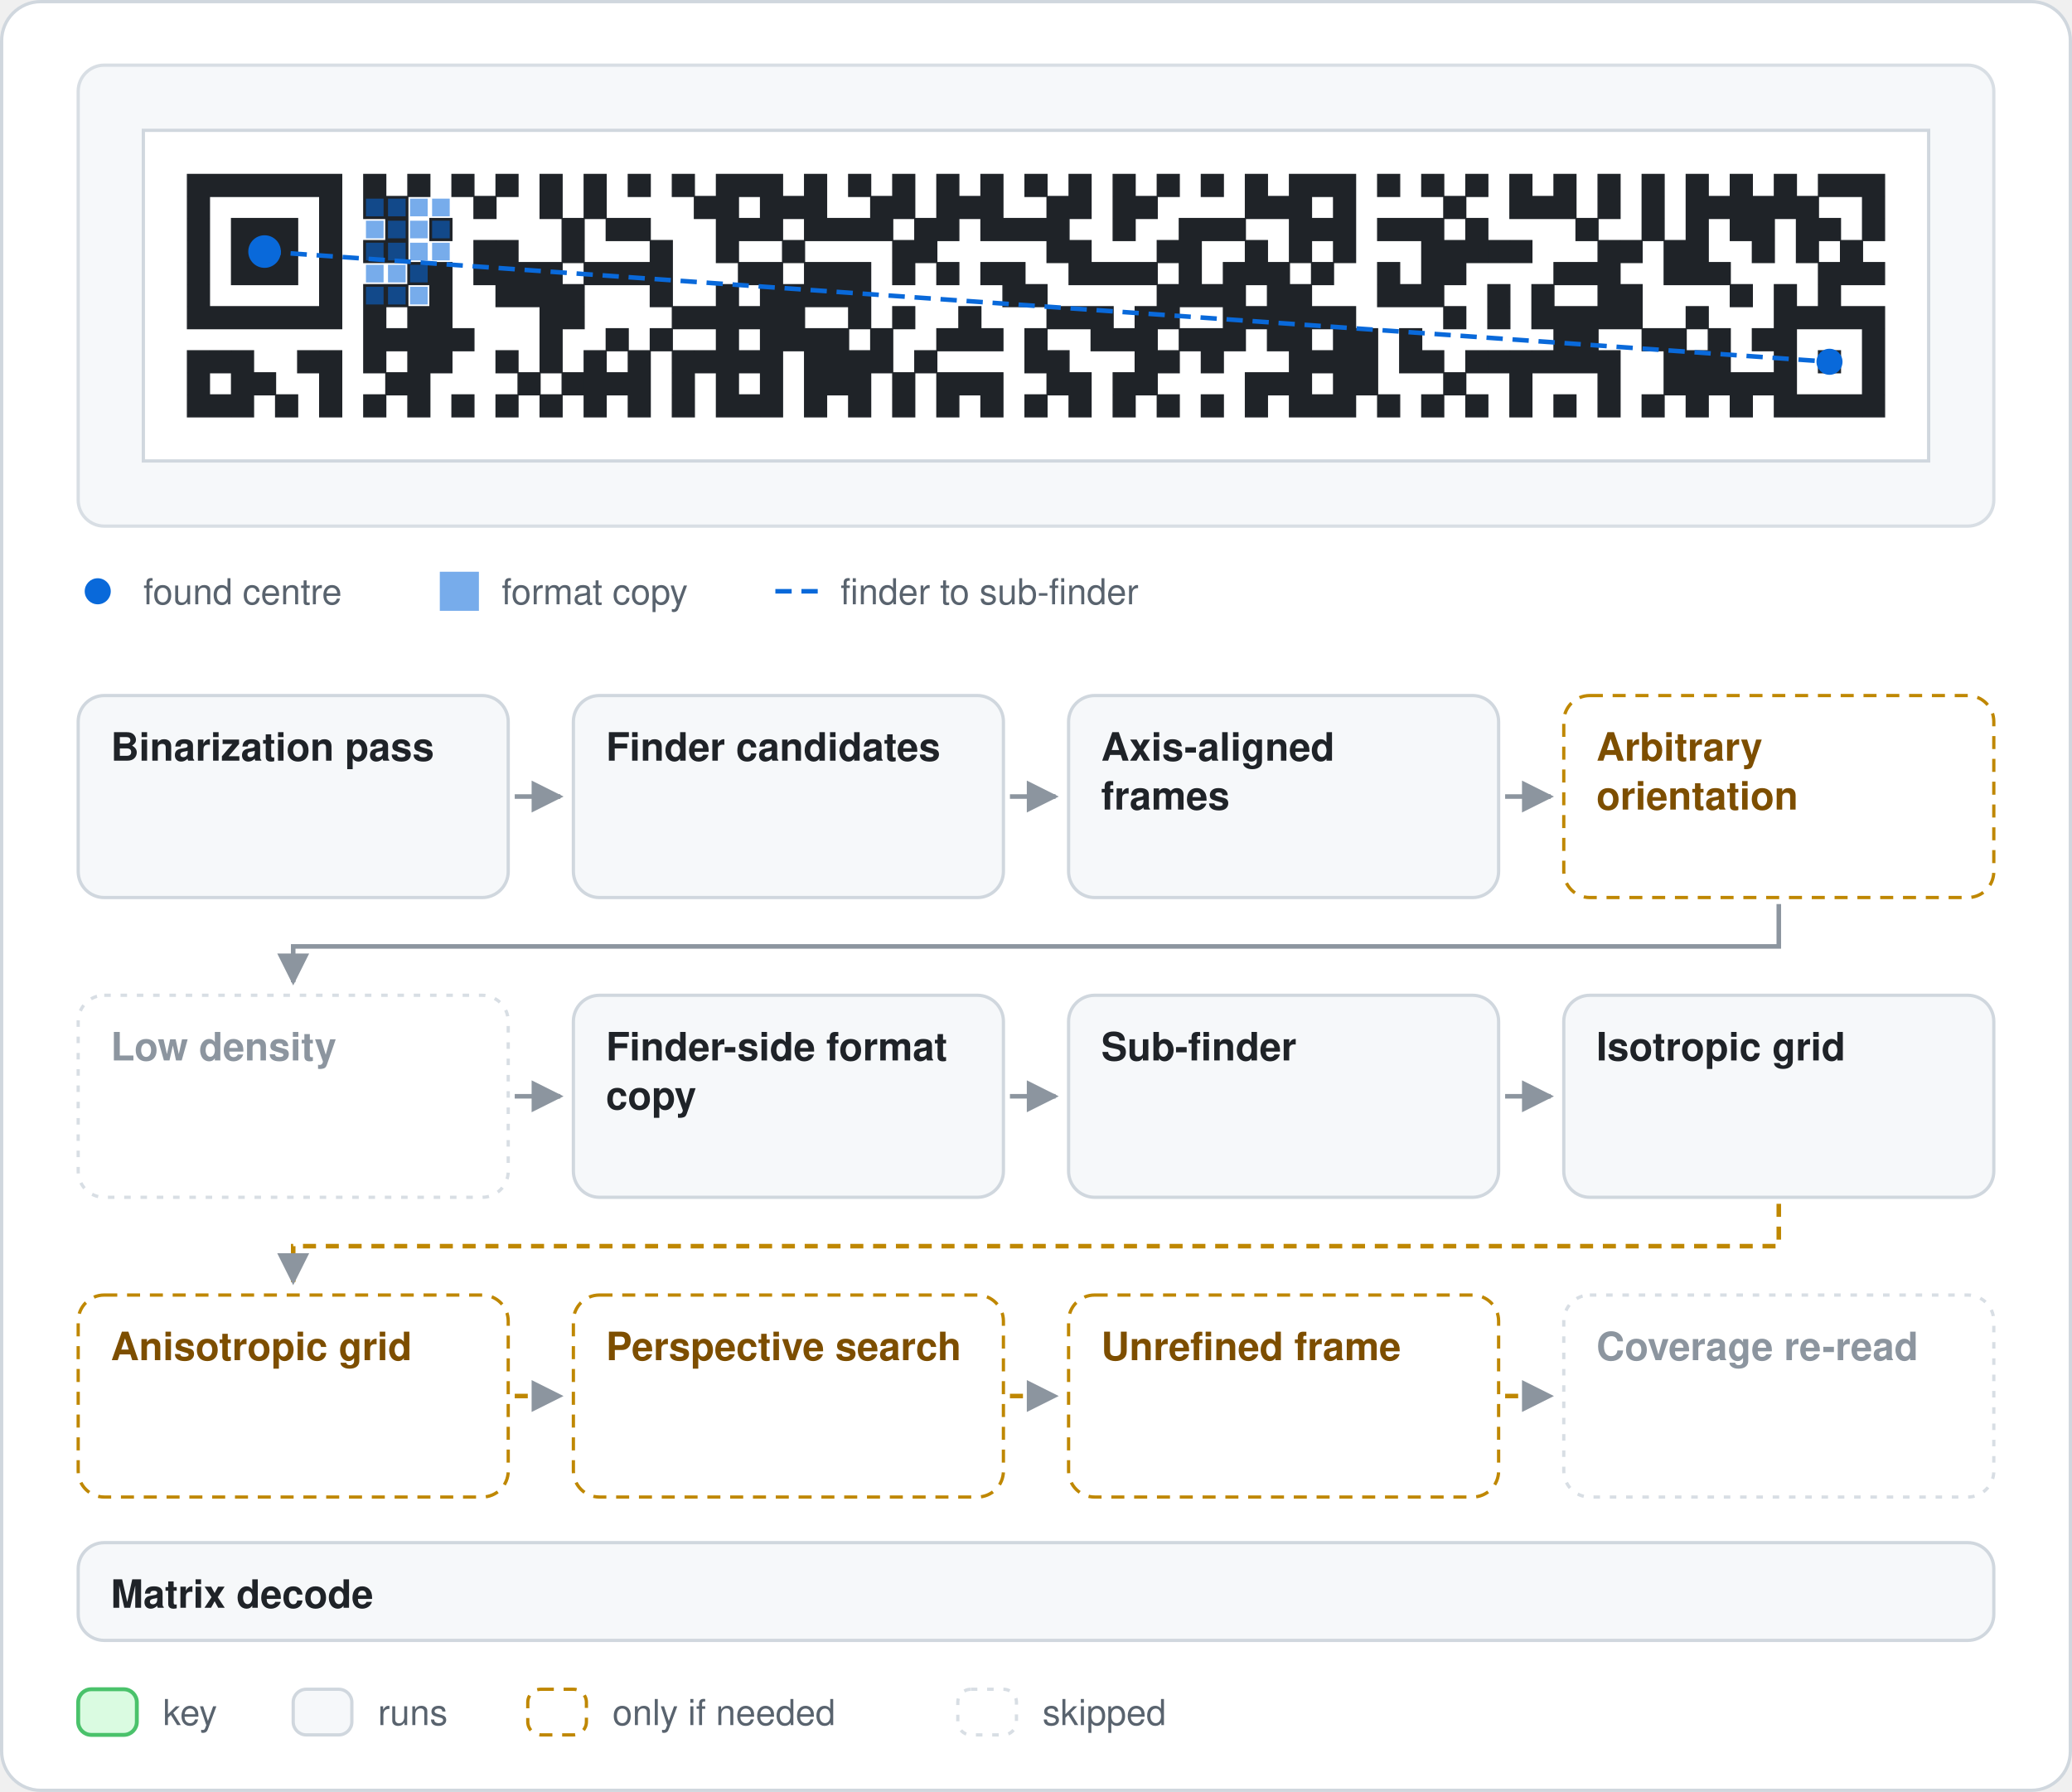
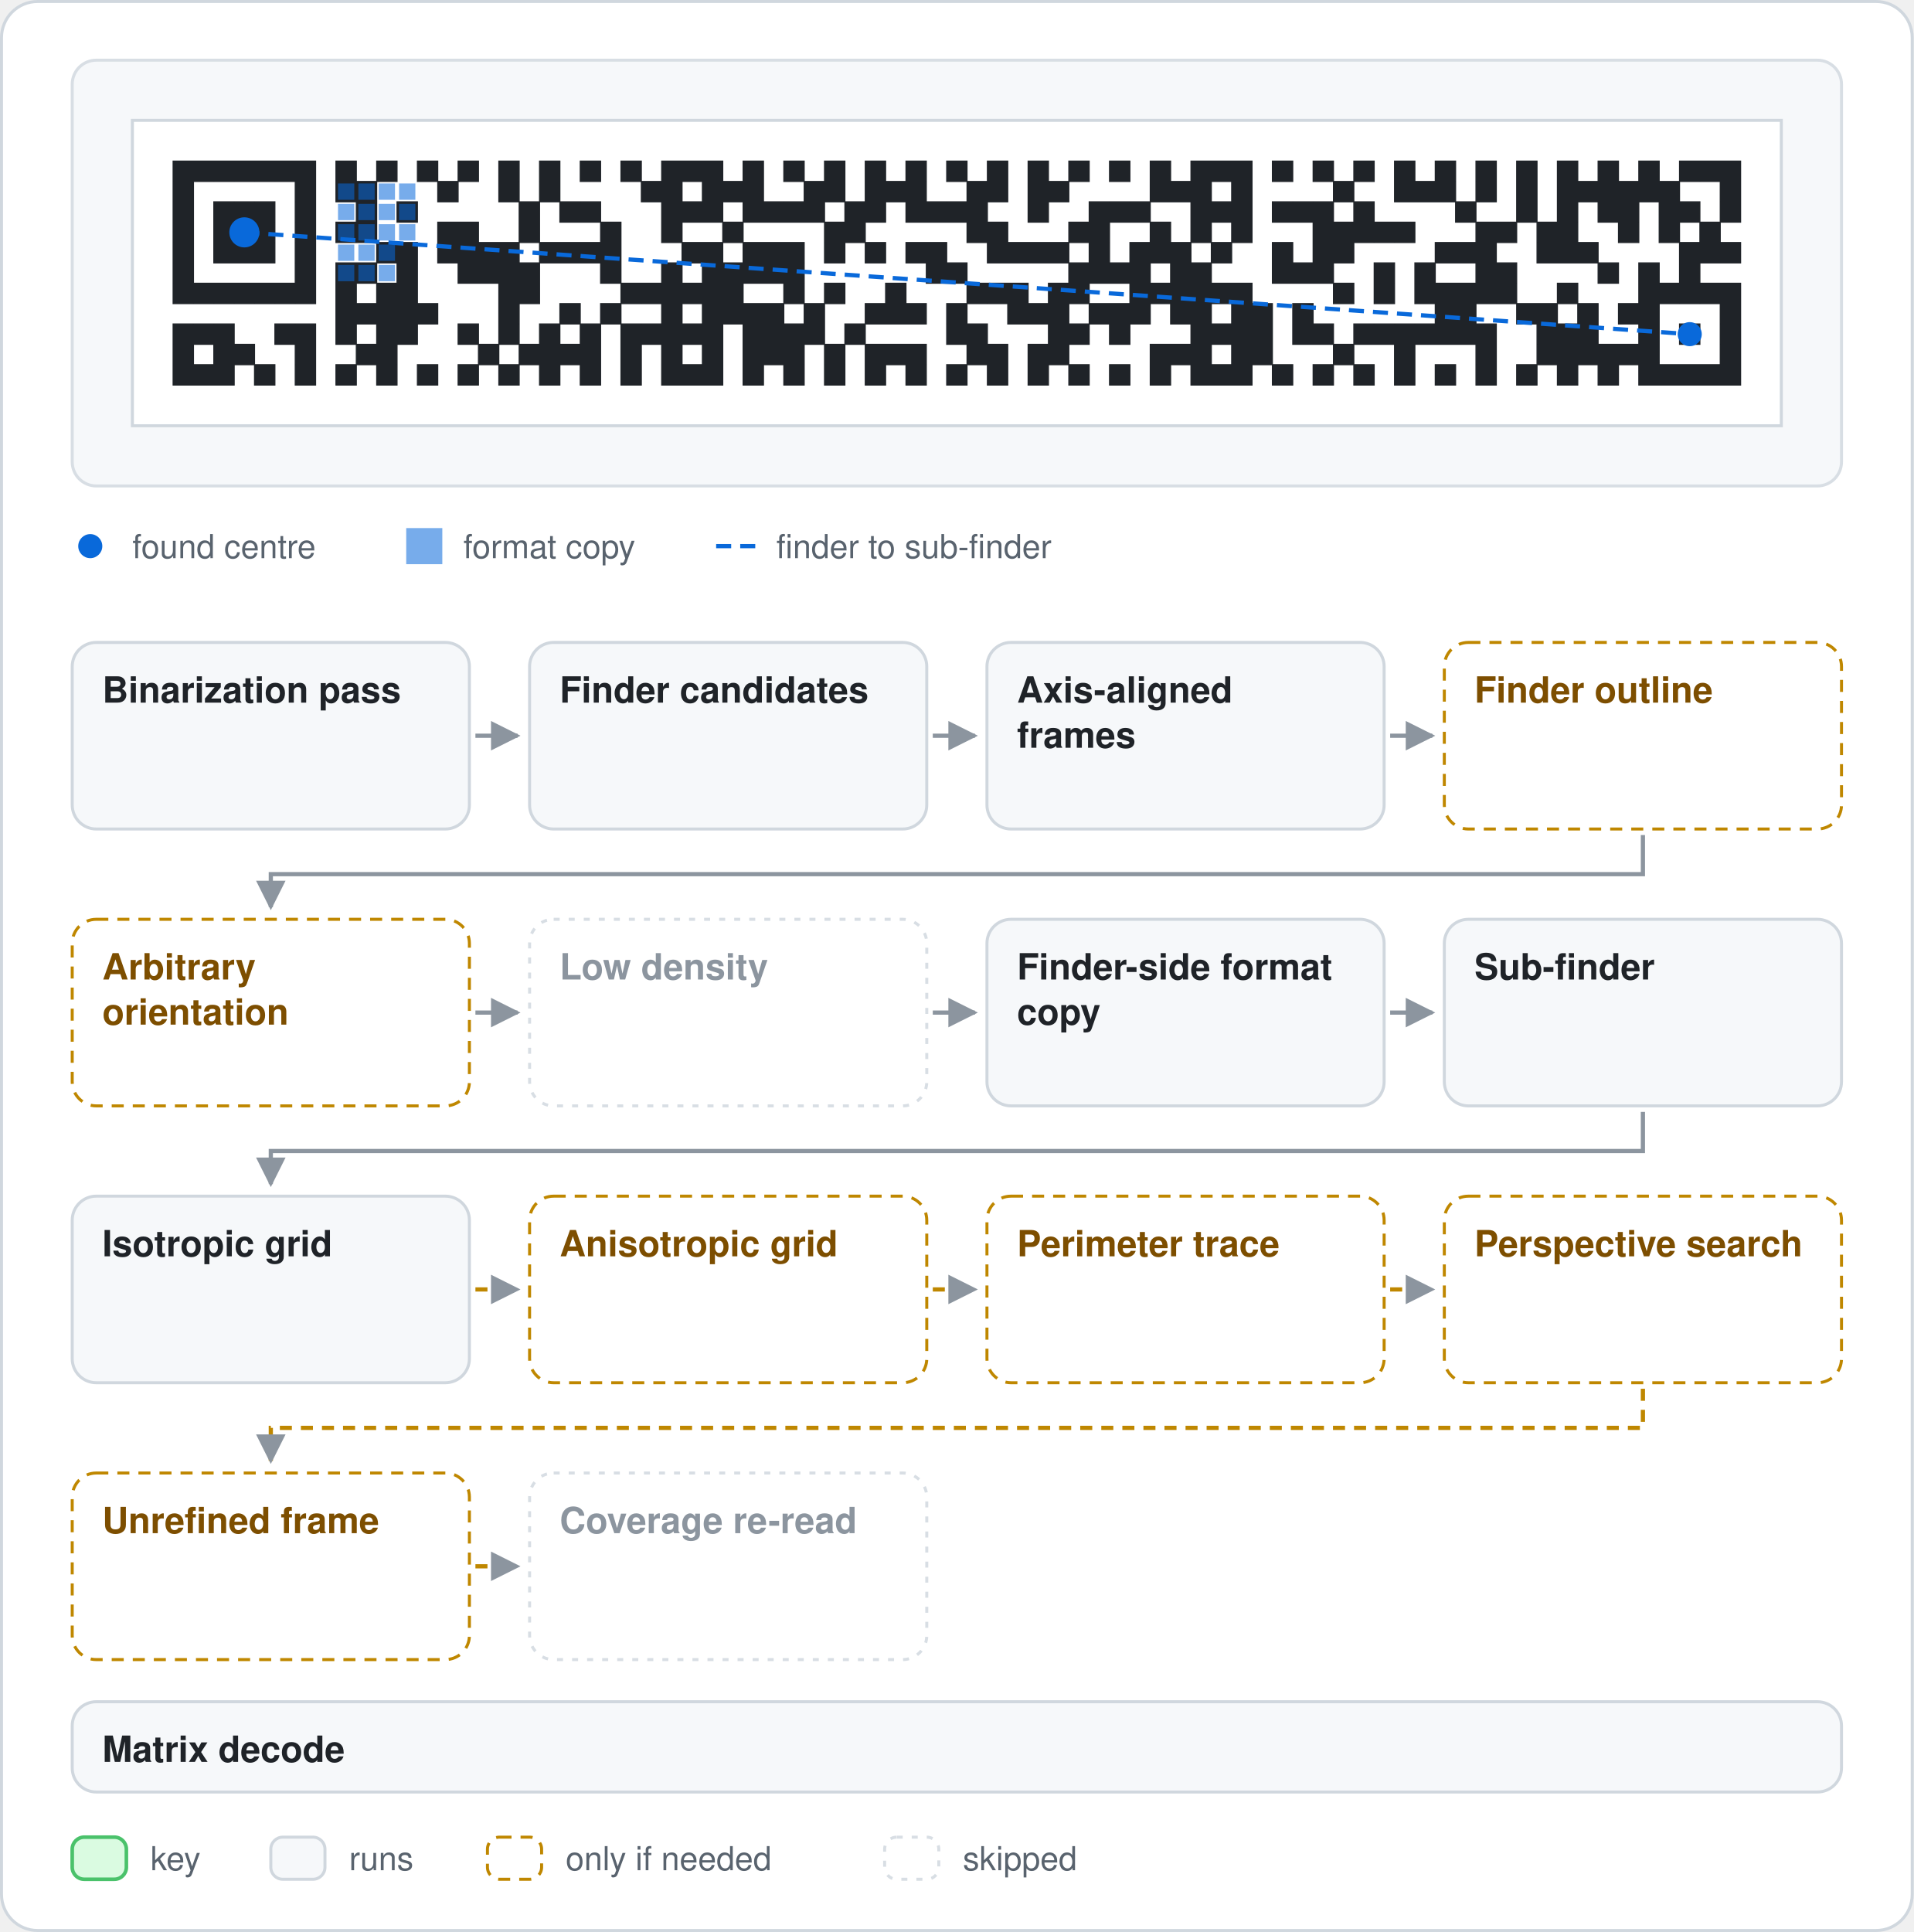
- <svg xmlns="http://www.w3.org/2000/svg" width="636" height="550" viewBox="0 0 636 550">
+ <svg xmlns="http://www.w3.org/2000/svg" width="636" height="642" viewBox="0 0 636 642">
  <style>
.card{fill:#ffffff;stroke:#d0d7de}
.box{fill:#f6f8fa;stroke:#d8dee4}
.h{font:600 12px -apple-system,'Segoe UI',Helvetica,Arial,sans-serif;fill:#1f2328}
.xs{font:11px -apple-system,'Segoe UI',Helvetica,Arial,sans-serif;fill:#59636e}
.lab{font:600 11px -apple-system,'Segoe UI',Helvetica,Arial,sans-serif;fill:#0969da;paint-order:stroke;stroke:#ffffff;stroke-width:3px;stroke-linejoin:round}
.estt{font:600 11px -apple-system,'Segoe UI',Helvetica,Arial,sans-serif;fill:#57606a;paint-order:stroke;stroke:#ffffff;stroke-width:3px;stroke-linejoin:round}
.rowt{font:600 11px -apple-system,'Segoe UI',Helvetica,Arial,sans-serif;fill:#8250df;paint-order:stroke;stroke:#ffffff;stroke-width:3px;stroke-linejoin:round}
.ink{fill:#1f2328}
.paper{fill:#ffffff}
.det{fill:#0969da}
.detl{stroke:#0969da;fill:none;stroke-width:1.6}
.detd{stroke:#0969da;fill:none;stroke-width:1.4;stroke-dasharray:5 3}
.pred{stroke:#bf8700;fill:none;stroke-width:1.6;stroke-dasharray:4 3}
.twopx{fill:#bf8700;fill-opacity:.35}
.predr{stroke:#bf8700;fill:#ffffff;stroke-width:1.6}
.est{stroke:#6e7781;fill:none;stroke-width:1.4;stroke-dasharray:3 3}
.estx{stroke:#57606a;fill:none;stroke-width:2.4}
.row{stroke:#8250df;fill:none;stroke-width:2.2;stroke-dasharray:5 3}
.tick{stroke:#0969da;fill:none;stroke-width:3;stroke-linecap:round}
.err{stroke:#cf222e;fill:none;stroke-width:1.8}
.pt{fill:#0969da;fill-opacity:.7}
.hist{fill:#d0d7de;stroke:#8c959f;stroke-width:1}
.thr{stroke:#bf8700;stroke-width:1.6;stroke-dasharray:3 2}
.sep{stroke:#d8dee4;stroke-width:1}
.fmt{fill:#0969da;fill-opacity:.55}
.lat{stroke:#0969da;stroke-opacity:.85;stroke-width:1.4;fill:none}
.blk{stroke:#8250df;stroke-opacity:.35;stroke-width:.8;fill:none}
.arrow{stroke:#8c959f;stroke-width:1.6;fill:none}
.num{font:600 10px -apple-system,'Segoe UI',Helvetica,Arial,sans-serif;fill:#ffffff}
.bk{fill:#dafbe1;stroke:#4ac26b;stroke-width:1.2}.bkt{font:600 12px -apple-system,'Segoe UI',Helvetica,Arial,sans-serif;fill:#1f2328}
.bu{fill:#f6f8fa;stroke:#d0d7de}.but{font:600 12px -apple-system,'Segoe UI',Helvetica,Arial,sans-serif;fill:#1f2328}
.bc{fill:#ffffff;stroke:#bf8700;stroke-dasharray:4 3}.bct{font:600 12px -apple-system,'Segoe UI',Helvetica,Arial,sans-serif;fill:#7d4e00}
.bs{fill:#ffffff;stroke:#d8dee4;stroke-dasharray:2 3}.bst{font:600 12px -apple-system,'Segoe UI',Helvetica,Arial,sans-serif;fill:#8c959f}
.flow{stroke:#8c959f;stroke-width:1.4;fill:none}
.flowd{stroke:#bf8700;stroke-width:1.4;fill:none;stroke-dasharray:4 3}
</style>
  <defs>
    <marker id="ah" viewBox="0 0 10 10" refX="9" refY="5" markerWidth="7" markerHeight="7" orient="auto-start-reverse">
      <path d="M0 0L10 5L0 10z" fill="#8c959f" />
    </marker>
  </defs>
-   <rect class="card" x="0.5" y="0.5" width="635" height="549" rx="12" />
+   <rect class="card" x="0.5" y="0.5" width="635" height="641" rx="12" />
  <rect class="box" x="24" y="20" width="588" height="141.48" rx="8" />
  <path fill="#ffffff" stroke="#d0d7de" d="M44 40L592 40L592 141.48L44 141.48Z" />
  <path fill="#1f2328" stroke="#1f2328" stroke-width="0.35" d="M57.53 53.53L64.3 53.53L64.3 60.3L57.53 60.3ZM64.3 53.53L71.06 53.53L71.06 60.3L64.3 60.3ZM71.06 53.53L77.83 53.53L77.83 60.3L71.06 60.3ZM77.83 53.53L84.59 53.53L84.59 60.3L77.83 60.3ZM84.59 53.53L91.36 53.53L91.36 60.3L84.59 60.3ZM91.36 53.53L98.12 53.53L98.12 60.3L91.36 60.3ZM98.12 53.53L104.89 53.53L104.89 60.3L98.12 60.3ZM111.65 53.53L118.42 53.53L118.42 60.3L111.65 60.3ZM125.19 53.53L131.95 53.53L131.95 60.3L125.19 60.3ZM138.72 53.53L145.48 53.53L145.48 60.3L138.72 60.3ZM152.25 53.53L159.01 53.53L159.01 60.3L152.25 60.3ZM165.78 53.53L172.54 53.53L172.54 60.3L165.78 60.3ZM179.31 53.53L186.07 53.53L186.07 60.3L179.31 60.3ZM192.84 53.53L199.6 53.53L199.6 60.3L192.84 60.3ZM206.37 53.53L213.14 53.53L213.14 60.3L206.37 60.3ZM219.9 53.53L226.67 53.53L226.67 60.3L219.9 60.3ZM226.67 53.53L233.43 53.53L233.43 60.3L226.67 60.3ZM233.43 53.53L240.2 53.53L240.2 60.3L233.43 60.3ZM246.96 53.53L253.73 53.53L253.73 60.3L246.96 60.3ZM260.49 53.53L267.26 53.53L267.26 60.3L260.49 60.3ZM274.02 53.53L280.79 53.53L280.79 60.3L274.02 60.3ZM287.56 53.53L294.32 53.53L294.32 60.3L287.56 60.3ZM301.09 53.53L307.85 53.53L307.85 60.3L301.09 60.3ZM314.62 53.53L321.38 53.53L321.38 60.3L314.62 60.3ZM328.15 53.53L334.91 53.53L334.91 60.3L328.15 60.3ZM341.68 53.53L348.44 53.53L348.44 60.3L341.68 60.3ZM355.21 53.53L361.98 53.53L361.98 60.3L355.21 60.3ZM368.74 53.53L375.51 53.53L375.51 60.3L368.74 60.3ZM382.27 53.53L389.04 53.53L389.04 60.3L382.27 60.3ZM395.8 53.53L402.57 53.53L402.57 60.3L395.8 60.3ZM402.57 53.53L409.33 53.53L409.33 60.3L402.57 60.3ZM409.33 53.53L416.1 53.53L416.1 60.3L409.33 60.3ZM422.86 53.53L429.63 53.53L429.63 60.3L422.86 60.3ZM436.4 53.53L443.16 53.53L443.16 60.3L436.4 60.3ZM449.93 53.53L456.69 53.53L456.69 60.3L449.93 60.3ZM463.46 53.53L470.22 53.53L470.22 60.3L463.46 60.3ZM476.99 53.53L483.75 53.53L483.75 60.3L476.99 60.3ZM490.52 53.53L497.28 53.53L497.28 60.3L490.52 60.3ZM504.05 53.53L510.81 53.53L510.81 60.3L504.05 60.3ZM517.58 53.53L524.35 53.53L524.35 60.3L517.58 60.3ZM531.11 53.53L537.88 53.53L537.88 60.3L531.11 60.3ZM544.64 53.53L551.41 53.53L551.41 60.3L544.64 60.3ZM558.17 53.53L564.94 53.53L564.94 60.3L558.17 60.3ZM564.94 53.53L571.7 53.53L571.7 60.3L564.94 60.3ZM571.7 53.53L578.47 53.53L578.47 60.3L571.7 60.3ZM57.53 60.3L64.3 60.3L64.3 67.06L57.53 67.06ZM98.12 60.3L104.89 60.3L104.89 67.06L98.12 67.06ZM111.65 60.3L118.42 60.3L118.42 67.06L111.65 67.06ZM118.42 60.3L125.19 60.3L125.19 67.06L118.42 67.06ZM145.48 60.3L152.25 60.3L152.25 67.06L145.48 67.06ZM165.78 60.3L172.54 60.3L172.54 67.06L165.78 67.06ZM179.31 60.3L186.07 60.3L186.07 67.06L179.31 67.06ZM213.14 60.3L219.9 60.3L219.9 67.06L213.14 67.06ZM219.9 60.3L226.67 60.3L226.67 67.06L219.9 67.06ZM233.43 60.3L240.2 60.3L240.2 67.06L233.43 67.06ZM240.2 60.3L246.96 60.3L246.96 67.06L240.2 67.06ZM246.96 60.3L253.73 60.3L253.73 67.06L246.96 67.06ZM267.26 60.3L274.02 60.3L274.02 67.06L267.26 67.06ZM274.02 60.3L280.79 60.3L280.79 67.06L274.02 67.06ZM287.56 60.3L294.32 60.3L294.32 67.06L287.56 67.06ZM294.32 60.3L301.09 60.3L301.09 67.06L294.32 67.06ZM301.09 60.3L307.85 60.3L307.85 67.06L301.09 67.06ZM321.38 60.3L328.15 60.3L328.15 67.06L321.38 67.06ZM328.15 60.3L334.91 60.3L334.91 67.06L328.15 67.06ZM341.68 60.3L348.44 60.3L348.44 67.06L341.68 67.06ZM348.44 60.3L355.21 60.3L355.21 67.06L348.44 67.06ZM382.27 60.3L389.04 60.3L389.04 67.06L382.27 67.06ZM389.04 60.3L395.8 60.3L395.8 67.06L389.04 67.06ZM395.8 60.3L402.57 60.3L402.57 67.06L395.8 67.06ZM409.33 60.3L416.1 60.3L416.1 67.06L409.33 67.06ZM443.16 60.3L449.93 60.3L449.93 67.06L443.16 67.06ZM463.46 60.3L470.22 60.3L470.22 67.06L463.46 67.06ZM470.22 60.3L476.99 60.3L476.99 67.06L470.22 67.06ZM476.99 60.3L483.75 60.3L483.75 67.06L476.99 67.06ZM490.52 60.3L497.28 60.3L497.28 67.06L490.52 67.06ZM504.05 60.3L510.81 60.3L510.81 67.06L504.05 67.06ZM517.58 60.3L524.35 60.3L524.35 67.06L517.58 67.06ZM524.35 60.3L531.11 60.3L531.11 67.06L524.35 67.06ZM531.11 60.3L537.88 60.3L537.88 67.06L531.11 67.06ZM537.88 60.3L544.64 60.3L544.64 67.06L537.88 67.06ZM544.64 60.3L551.41 60.3L551.41 67.06L544.64 67.06ZM551.41 60.3L558.17 60.3L558.17 67.06L551.41 67.06ZM571.7 60.3L578.47 60.3L578.47 67.06L571.7 67.06ZM57.53 67.06L64.3 67.06L64.3 73.83L57.53 73.83ZM71.06 67.06L77.83 67.06L77.83 73.83L71.06 73.83ZM77.83 67.06L84.59 67.06L84.59 73.83L77.83 73.83ZM84.59 67.06L91.36 67.06L91.36 73.83L84.59 73.83ZM98.12 67.06L104.89 67.06L104.89 73.83L98.12 73.83ZM118.42 67.06L125.19 67.06L125.19 73.83L118.42 73.83ZM131.95 67.06L138.72 67.06L138.72 73.83L131.95 73.83ZM172.54 67.06L179.31 67.06L179.31 73.83L172.54 73.83ZM186.07 67.06L192.84 67.06L192.84 73.83L186.07 73.83ZM192.84 67.06L199.6 67.06L199.6 73.83L192.84 73.83ZM219.9 67.06L226.67 67.06L226.67 73.83L219.9 73.83ZM226.67 67.06L233.43 67.06L233.43 73.83L226.67 73.83ZM233.43 67.06L240.2 67.06L240.2 73.83L233.43 73.83ZM246.96 67.06L253.73 67.06L253.73 73.83L246.96 73.83ZM253.73 67.06L260.49 67.06L260.49 73.83L253.73 73.83ZM260.49 67.06L267.26 67.06L267.26 73.83L260.49 73.83ZM267.26 67.06L274.02 67.06L274.02 73.83L267.26 73.83ZM280.79 67.06L287.56 67.06L287.56 73.83L280.79 73.83ZM287.56 67.06L294.32 67.06L294.32 73.83L287.56 73.83ZM301.09 67.06L307.85 67.06L307.85 73.83L301.09 73.83ZM307.85 67.06L314.62 67.06L314.62 73.83L307.85 73.83ZM314.62 67.06L321.38 67.06L321.38 73.83L314.62 73.83ZM321.38 67.06L328.15 67.06L328.15 73.83L321.38 73.83ZM341.68 67.06L348.44 67.06L348.44 73.83L341.68 73.83ZM361.98 67.06L368.74 67.06L368.74 73.83L361.98 73.83ZM368.74 67.06L375.51 67.06L375.51 73.83L368.74 73.83ZM375.51 67.06L382.27 67.06L382.27 73.83L375.51 73.83ZM395.8 67.06L402.57 67.06L402.57 73.83L395.8 73.83ZM402.57 67.06L409.33 67.06L409.33 73.83L402.57 73.83ZM409.33 67.06L416.1 67.06L416.1 73.83L409.33 73.83ZM422.86 67.06L429.63 67.06L429.63 73.83L422.86 73.83ZM429.63 67.06L436.4 67.06L436.4 73.83L429.63 73.83ZM436.4 67.06L443.16 67.06L443.16 73.83L436.4 73.83ZM449.93 67.06L456.69 67.06L456.69 73.83L449.93 73.83ZM483.75 67.06L490.52 67.06L490.52 73.83L483.75 73.83ZM504.05 67.06L510.81 67.06L510.81 73.83L504.05 73.83ZM517.58 67.06L524.35 67.06L524.35 73.83L517.58 73.83ZM531.11 67.06L537.88 67.06L537.88 73.83L531.11 73.83ZM537.88 67.06L544.64 67.06L544.64 73.83L537.88 73.83ZM551.41 67.06L558.17 67.06L558.17 73.83L551.41 73.83ZM558.17 67.06L564.94 67.06L564.94 73.83L558.17 73.83ZM571.7 67.06L578.47 67.06L578.47 73.83L571.7 73.83ZM57.53 73.83L64.3 73.83L64.3 80.59L57.53 80.59ZM71.06 73.83L77.83 73.83L77.83 80.59L71.06 80.59ZM77.83 73.83L84.59 73.83L84.59 80.59L77.83 80.59ZM84.59 73.83L91.36 73.83L91.36 80.59L84.59 80.59ZM98.12 73.83L104.89 73.83L104.89 80.59L98.12 80.59ZM111.65 73.83L118.42 73.83L118.42 80.59L111.65 80.59ZM118.42 73.83L125.19 73.83L125.19 80.59L118.42 80.59ZM145.48 73.83L152.25 73.83L152.25 80.59L145.48 80.59ZM152.25 73.83L159.01 73.83L159.01 80.59L152.25 80.59ZM172.54 73.83L179.31 73.83L179.31 80.59L172.54 80.59ZM199.6 73.83L206.37 73.83L206.37 80.59L199.6 80.59ZM219.9 73.83L226.67 73.83L226.67 80.59L219.9 80.59ZM240.2 73.83L246.96 73.83L246.96 80.59L240.2 80.59ZM274.02 73.83L280.79 73.83L280.79 80.59L274.02 80.59ZM280.79 73.83L287.56 73.83L287.56 80.59L280.79 80.59ZM321.38 73.83L328.15 73.83L328.15 80.59L321.38 80.59ZM328.15 73.83L334.91 73.83L334.91 80.59L328.15 80.59ZM355.21 73.83L361.98 73.83L361.98 80.59L355.21 80.59ZM361.98 73.83L368.74 73.83L368.74 80.59L361.98 80.59ZM382.27 73.83L389.04 73.83L389.04 80.59L382.27 80.59ZM395.8 73.83L402.57 73.83L402.57 80.59L395.8 80.59ZM409.33 73.83L416.1 73.83L416.1 80.59L409.33 80.59ZM436.4 73.83L443.16 73.83L443.16 80.59L436.4 80.59ZM443.16 73.83L449.93 73.83L449.93 80.59L443.16 80.59ZM449.93 73.83L456.69 73.83L456.69 80.59L449.93 80.59ZM456.69 73.83L463.46 73.83L463.46 80.59L456.69 80.59ZM463.46 73.83L470.22 73.83L470.22 80.59L463.46 80.59ZM490.52 73.83L497.28 73.83L497.28 80.59L490.52 80.59ZM497.28 73.83L504.05 73.83L504.05 80.59L497.28 80.59ZM510.81 73.83L517.58 73.83L517.58 80.59L510.81 80.59ZM517.58 73.83L524.35 73.83L524.35 80.59L517.58 80.59ZM537.88 73.83L544.64 73.83L544.64 80.59L537.88 80.59ZM551.41 73.83L558.17 73.83L558.17 80.59L551.41 80.59ZM564.94 73.83L571.7 73.83L571.7 80.59L564.94 80.59ZM57.53 80.59L64.3 80.59L64.3 87.36L57.53 87.36ZM71.06 80.59L77.83 80.59L77.83 87.36L71.06 87.36ZM77.83 80.59L84.59 80.59L84.59 87.36L77.83 87.36ZM84.59 80.59L91.36 80.59L91.36 87.36L84.59 87.36ZM98.12 80.59L104.89 80.59L104.89 87.36L98.12 87.36ZM125.19 80.59L131.95 80.59L131.95 87.36L125.19 87.36ZM131.95 80.59L138.72 80.59L138.72 87.36L131.95 87.36ZM145.48 80.59L152.25 80.59L152.25 87.36L145.48 87.36ZM152.25 80.59L159.01 80.59L159.01 87.36L152.25 87.36ZM159.01 80.59L165.78 80.59L165.78 87.36L159.01 87.36ZM165.78 80.59L172.54 80.59L172.54 87.36L165.78 87.36ZM179.31 80.59L186.07 80.59L186.07 87.36L179.31 87.36ZM186.07 80.59L192.84 80.59L192.84 87.36L186.07 87.36ZM192.84 80.59L199.6 80.59L199.6 87.36L192.84 87.36ZM199.6 80.59L206.37 80.59L206.37 87.36L199.6 87.36ZM226.67 80.59L233.43 80.59L233.43 87.36L226.67 87.36ZM233.43 80.59L240.2 80.59L240.2 87.36L233.43 87.36ZM246.96 80.59L253.73 80.59L253.73 87.36L246.96 87.36ZM253.73 80.59L260.49 80.59L260.49 87.36L253.73 87.36ZM260.49 80.59L267.26 80.59L267.26 87.36L260.49 87.36ZM274.02 80.59L280.79 80.59L280.79 87.36L274.02 87.36ZM287.56 80.59L294.32 80.59L294.32 87.36L287.56 87.36ZM301.09 80.59L307.85 80.59L307.85 87.36L301.09 87.36ZM307.85 80.59L314.62 80.59L314.62 87.36L307.85 87.36ZM328.15 80.59L334.91 80.59L334.91 87.36L328.15 87.36ZM334.91 80.59L341.68 80.59L341.68 87.36L334.91 87.36ZM341.68 80.59L348.44 80.59L348.44 87.36L341.68 87.36ZM348.44 80.59L355.21 80.59L355.21 87.36L348.44 87.36ZM361.98 80.59L368.74 80.59L368.74 87.36L361.98 87.36ZM375.51 80.59L382.27 80.59L382.27 87.36L375.51 87.36ZM382.27 80.59L389.04 80.59L389.04 87.36L382.27 87.36ZM389.04 80.59L395.8 80.59L395.8 87.36L389.04 87.36ZM402.57 80.59L409.33 80.59L409.33 87.36L402.57 87.36ZM422.86 80.59L429.63 80.59L429.63 87.36L422.86 87.36ZM436.4 80.59L443.16 80.59L443.16 87.36L436.4 87.36ZM443.16 80.59L449.93 80.59L449.93 87.36L443.16 87.36ZM476.99 80.59L483.75 80.59L483.75 87.36L476.99 87.36ZM483.75 80.59L490.52 80.59L490.52 87.36L483.75 87.36ZM490.52 80.59L497.28 80.59L497.28 87.36L490.52 87.36ZM510.81 80.59L517.58 80.59L517.58 87.36L510.81 87.36ZM517.58 80.59L524.35 80.59L524.35 87.36L517.58 87.36ZM524.35 80.59L531.11 80.59L531.11 87.36L524.35 87.36ZM558.17 80.59L564.94 80.59L564.94 87.36L558.17 87.36ZM564.94 80.59L571.7 80.59L571.7 87.36L564.94 87.36ZM571.7 80.59L578.47 80.59L578.47 87.36L571.7 87.36ZM57.53 87.36L64.3 87.36L64.3 94.12L57.53 94.12ZM98.12 87.36L104.89 87.36L104.89 94.12L98.12 94.12ZM111.65 87.36L118.42 87.36L118.42 94.12L111.65 94.12ZM118.42 87.36L125.19 87.36L125.19 94.12L118.42 94.12ZM131.95 87.36L138.72 87.36L138.72 94.12L131.95 94.12ZM152.25 87.36L159.01 87.36L159.01 94.12L152.25 94.12ZM159.01 87.36L165.78 87.36L165.78 94.12L159.01 94.12ZM165.78 87.36L172.54 87.36L172.54 94.12L165.78 94.12ZM172.54 87.36L179.31 87.36L179.31 94.12L172.54 94.12ZM199.6 87.36L206.37 87.36L206.37 94.12L199.6 94.12ZM219.9 87.36L226.67 87.36L226.67 94.12L219.9 94.12ZM233.43 87.36L240.2 87.36L240.2 94.12L233.43 94.12ZM240.2 87.36L246.96 87.36L246.96 94.12L240.2 94.12ZM246.96 87.36L253.73 87.36L253.73 94.12L246.96 94.12ZM253.73 87.36L260.49 87.36L260.49 94.12L253.73 94.12ZM260.49 87.36L267.26 87.36L267.26 94.12L260.49 94.12ZM307.85 87.36L314.62 87.36L314.62 94.12L307.85 94.12ZM314.62 87.36L321.38 87.36L321.38 94.12L314.62 94.12ZM355.21 87.36L361.98 87.36L361.98 94.12L355.21 94.12ZM361.98 87.36L368.74 87.36L368.74 94.12L361.98 94.12ZM368.74 87.36L375.51 87.36L375.51 94.12L368.74 94.12ZM375.51 87.36L382.27 87.36L382.27 94.12L375.51 94.12ZM389.04 87.36L395.8 87.36L395.8 94.12L389.04 94.12ZM395.8 87.36L402.57 87.36L402.57 94.12L395.8 94.12ZM422.86 87.36L429.63 87.36L429.63 94.12L422.86 94.12ZM429.63 87.36L436.4 87.36L436.4 94.12L429.63 94.12ZM436.4 87.36L443.16 87.36L443.16 94.12L436.4 94.12ZM456.69 87.36L463.46 87.36L463.46 94.12L456.69 94.12ZM470.22 87.36L476.99 87.36L476.99 94.12L470.22 94.12ZM490.52 87.36L497.28 87.36L497.28 94.12L490.52 94.12ZM497.28 87.36L504.05 87.36L504.05 94.12L497.28 94.12ZM531.11 87.36L537.88 87.36L537.88 94.12L531.11 94.12ZM544.64 87.36L551.41 87.36L551.41 94.12L544.64 94.12ZM558.17 87.36L564.94 87.36L564.94 94.12L558.17 94.12ZM57.53 94.12L64.3 94.12L64.3 100.89L57.53 100.89ZM64.3 94.12L71.06 94.12L71.06 100.89L64.3 100.89ZM71.06 94.12L77.83 94.12L77.83 100.89L71.06 100.89ZM77.83 94.12L84.59 94.12L84.59 100.89L77.83 100.89ZM84.59 94.12L91.36 94.12L91.36 100.89L84.59 100.89ZM91.36 94.12L98.12 94.12L98.12 100.89L91.36 100.89ZM98.12 94.12L104.89 94.12L104.89 100.89L98.12 100.89ZM111.65 94.12L118.42 94.12L118.42 100.89L111.65 100.89ZM125.19 94.12L131.95 94.12L131.95 100.89L125.19 100.89ZM131.95 94.12L138.72 94.12L138.72 100.89L131.95 100.89ZM165.78 94.12L172.54 94.12L172.54 100.89L165.78 100.89ZM172.54 94.12L179.31 94.12L179.31 100.89L172.54 100.89ZM206.37 94.12L213.14 94.12L213.14 100.89L206.37 100.89ZM213.14 94.12L219.9 94.12L219.9 100.89L213.14 100.89ZM219.9 94.12L226.67 94.12L226.67 100.89L219.9 100.89ZM226.67 94.12L233.43 94.12L233.43 100.89L226.67 100.89ZM233.43 94.12L240.2 94.12L240.2 100.89L233.43 100.89ZM240.2 94.12L246.96 94.12L246.96 100.89L240.2 100.89ZM260.49 94.12L267.26 94.12L267.26 100.89L260.49 100.89ZM274.02 94.12L280.79 94.12L280.79 100.89L274.02 100.89ZM294.32 94.12L301.09 94.12L301.09 100.89L294.32 100.89ZM321.38 94.12L328.15 94.12L328.15 100.89L321.38 100.89ZM328.15 94.12L334.91 94.12L334.91 100.89L328.15 100.89ZM334.91 94.12L341.68 94.12L341.68 100.89L334.91 100.89ZM348.44 94.12L355.21 94.12L355.21 100.89L348.44 100.89ZM355.21 94.12L361.98 94.12L361.98 100.89L355.21 100.89ZM375.51 94.12L382.27 94.12L382.27 100.89L375.51 100.89ZM382.27 94.12L389.04 94.12L389.04 100.89L382.27 100.89ZM389.04 94.12L395.8 94.12L395.8 100.89L389.04 100.89ZM395.8 94.12L402.57 94.12L402.57 100.89L395.8 100.89ZM402.57 94.12L409.33 94.12L409.33 100.89L402.57 100.89ZM409.33 94.12L416.1 94.12L416.1 100.89L409.33 100.89ZM443.16 94.12L449.93 94.12L449.93 100.89L443.16 100.89ZM456.69 94.12L463.46 94.12L463.46 100.89L456.69 100.89ZM470.22 94.12L476.99 94.12L476.99 100.89L470.22 100.89ZM476.99 94.12L483.75 94.12L483.75 100.89L476.99 100.89ZM483.75 94.12L490.52 94.12L490.52 100.89L483.75 100.89ZM490.52 94.12L497.28 94.12L497.28 100.89L490.52 100.89ZM497.28 94.12L504.05 94.12L504.05 100.89L497.28 100.89ZM517.58 94.12L524.35 94.12L524.35 100.89L517.58 100.89ZM544.64 94.12L551.41 94.12L551.41 100.89L544.64 100.89ZM551.41 94.12L558.17 94.12L558.17 100.89L551.41 100.89ZM558.17 94.12L564.94 94.12L564.94 100.89L558.17 100.89ZM564.94 94.12L571.7 94.12L571.7 100.89L564.94 100.89ZM571.7 94.12L578.47 94.12L578.47 100.89L571.7 100.89ZM111.65 100.89L118.42 100.89L118.42 107.65L111.65 107.65ZM118.42 100.89L125.19 100.89L125.19 107.65L118.42 107.65ZM125.19 100.89L131.95 100.89L131.95 107.65L125.19 107.65ZM131.95 100.89L138.72 100.89L138.72 107.65L131.95 107.65ZM138.72 100.89L145.48 100.89L145.48 107.65L138.72 107.65ZM165.78 100.89L172.54 100.89L172.54 107.65L165.78 107.65ZM186.07 100.89L192.84 100.89L192.84 107.65L186.07 107.65ZM199.6 100.89L206.37 100.89L206.37 107.65L199.6 107.65ZM219.9 100.89L226.67 100.89L226.67 107.65L219.9 107.65ZM233.43 100.89L240.2 100.89L240.2 107.65L233.43 107.65ZM240.2 100.89L246.96 100.89L246.96 107.65L240.2 107.65ZM246.96 100.89L253.73 100.89L253.73 107.65L246.96 107.65ZM253.73 100.89L260.49 100.89L260.49 107.65L253.73 107.65ZM267.26 100.89L274.02 100.89L274.02 107.65L267.26 107.65ZM287.56 100.89L294.32 100.89L294.32 107.65L287.56 107.65ZM294.32 100.89L301.09 100.89L301.09 107.65L294.32 107.65ZM301.09 100.89L307.85 100.89L307.85 107.65L301.09 107.65ZM314.62 100.89L321.38 100.89L321.38 107.65L314.62 107.65ZM334.91 100.89L341.68 100.89L341.68 107.65L334.91 107.65ZM341.68 100.89L348.44 100.89L348.44 107.65L341.68 107.65ZM348.44 100.89L355.21 100.89L355.21 107.65L348.44 107.65ZM361.98 100.89L368.74 100.89L368.74 107.65L361.98 107.65ZM368.74 100.89L375.51 100.89L375.51 107.65L368.74 107.65ZM375.51 100.89L382.27 100.89L382.27 107.65L375.51 107.65ZM389.04 100.89L395.8 100.89L395.8 107.65L389.04 107.65ZM395.8 100.89L402.57 100.89L402.57 107.65L395.8 107.65ZM409.33 100.89L416.1 100.89L416.1 107.65L409.33 107.65ZM416.1 100.89L422.86 100.89L422.86 107.65L416.1 107.65ZM429.63 100.89L436.4 100.89L436.4 107.65L429.63 107.65ZM476.99 100.89L483.75 100.89L483.75 107.65L476.99 107.65ZM483.75 100.89L490.52 100.89L490.52 107.65L483.75 107.65ZM504.05 100.89L510.81 100.89L510.81 107.65L504.05 107.65ZM510.81 100.89L517.58 100.89L517.58 107.65L510.81 107.65ZM524.35 100.89L531.11 100.89L531.11 107.65L524.35 107.65ZM537.88 100.89L544.64 100.89L544.64 107.65L537.88 107.65ZM544.64 100.89L551.41 100.89L551.41 107.65L544.64 107.65ZM571.7 100.89L578.47 100.89L578.47 107.65L571.7 107.65ZM57.53 107.65L64.3 107.65L64.3 114.42L57.53 114.42ZM64.3 107.65L71.06 107.65L71.06 114.42L64.3 114.42ZM71.06 107.65L77.83 107.65L77.83 114.42L71.06 114.42ZM91.36 107.65L98.12 107.65L98.12 114.42L91.36 114.42ZM98.12 107.65L104.89 107.65L104.89 114.42L98.12 114.42ZM111.65 107.65L118.42 107.65L118.42 114.42L111.65 114.42ZM125.19 107.65L131.95 107.65L131.95 114.42L125.19 114.42ZM131.95 107.65L138.72 107.65L138.72 114.42L131.95 114.42ZM152.25 107.65L159.01 107.65L159.01 114.42L152.25 114.42ZM165.78 107.65L172.54 107.65L172.54 114.42L165.78 114.42ZM179.31 107.65L186.07 107.65L186.07 114.42L179.31 114.42ZM192.84 107.65L199.6 107.65L199.6 114.42L192.84 114.42ZM206.37 107.65L213.14 107.65L213.14 114.42L206.37 114.42ZM213.14 107.65L219.9 107.65L219.9 114.42L213.14 114.42ZM219.9 107.65L226.67 107.65L226.67 114.42L219.9 114.42ZM226.67 107.65L233.43 107.65L233.43 114.42L226.67 114.42ZM233.43 107.65L240.2 107.65L240.2 114.42L233.43 114.42ZM246.96 107.65L253.73 107.65L253.73 114.42L246.96 114.42ZM253.73 107.65L260.49 107.65L260.49 114.42L253.73 114.42ZM260.49 107.65L267.26 107.65L267.26 114.42L260.49 114.42ZM267.26 107.65L274.02 107.65L274.02 114.42L267.26 114.42ZM280.79 107.65L287.56 107.65L287.56 114.42L280.79 114.42ZM314.62 107.65L321.38 107.65L321.38 114.42L314.62 114.42ZM321.38 107.65L328.15 107.65L328.15 114.42L321.38 114.42ZM348.44 107.65L355.21 107.65L355.21 114.42L348.44 114.42ZM355.21 107.65L361.98 107.65L361.98 114.42L355.21 114.42ZM368.74 107.65L375.51 107.65L375.51 114.42L368.74 114.42ZM395.8 107.65L402.57 107.65L402.57 114.42L395.8 114.42ZM402.57 107.65L409.33 107.65L409.33 114.42L402.57 114.42ZM409.33 107.65L416.1 107.65L416.1 114.42L409.33 114.42ZM416.1 107.65L422.86 107.65L422.86 114.42L416.1 114.42ZM429.63 107.65L436.4 107.65L436.4 114.42L429.63 114.42ZM436.4 107.65L443.16 107.65L443.16 114.42L436.4 114.42ZM449.93 107.65L456.69 107.65L456.69 114.42L449.93 114.42ZM456.69 107.65L463.46 107.65L463.46 114.42L456.69 114.42ZM463.46 107.65L470.22 107.65L470.22 114.42L463.46 114.42ZM470.22 107.65L476.99 107.65L476.99 114.42L470.22 114.42ZM476.99 107.65L483.75 107.65L483.75 114.42L476.99 114.42ZM483.75 107.65L490.52 107.65L490.52 114.42L483.75 114.42ZM490.52 107.65L497.28 107.65L497.28 114.42L490.52 114.42ZM510.81 107.65L517.58 107.65L517.58 114.42L510.81 114.42ZM517.58 107.65L524.35 107.65L524.35 114.42L517.58 114.42ZM524.35 107.65L531.11 107.65L531.11 114.42L524.35 114.42ZM544.64 107.65L551.41 107.65L551.41 114.42L544.64 114.42ZM558.17 107.65L564.94 107.65L564.94 114.42L558.17 114.42ZM571.7 107.65L578.47 107.65L578.47 114.42L571.7 114.42ZM57.53 114.42L64.3 114.42L64.3 121.19L57.53 121.19ZM71.06 114.42L77.83 114.42L77.83 121.19L71.06 121.19ZM77.83 114.42L84.59 114.42L84.59 121.19L77.83 121.19ZM98.12 114.42L104.89 114.42L104.89 121.19L98.12 121.19ZM118.42 114.42L125.19 114.42L125.19 121.19L118.42 121.19ZM125.19 114.42L131.95 114.42L131.95 121.19L125.19 121.19ZM159.01 114.42L165.78 114.42L165.78 121.19L159.01 121.19ZM172.54 114.42L179.31 114.42L179.31 121.19L172.54 121.19ZM179.31 114.42L186.07 114.42L186.07 121.19L179.31 121.19ZM186.07 114.42L192.84 114.42L192.84 121.19L186.07 121.19ZM192.84 114.42L199.6 114.42L199.6 121.19L192.84 121.19ZM206.37 114.42L213.14 114.42L213.14 121.19L206.37 121.19ZM219.9 114.42L226.67 114.42L226.67 121.19L219.9 121.19ZM233.43 114.42L240.2 114.42L240.2 121.19L233.43 121.19ZM246.96 114.42L253.73 114.42L253.73 121.19L246.96 121.19ZM253.73 114.42L260.49 114.42L260.49 121.19L253.73 121.19ZM260.49 114.42L267.26 114.42L267.26 121.19L260.49 121.19ZM274.02 114.42L280.79 114.42L280.79 121.19L274.02 121.19ZM287.56 114.42L294.32 114.42L294.32 121.19L287.56 121.19ZM294.32 114.42L301.09 114.42L301.09 121.19L294.32 121.19ZM301.09 114.42L307.85 114.42L307.85 121.19L301.09 121.19ZM321.38 114.42L328.15 114.42L328.15 121.19L321.38 121.19ZM328.15 114.42L334.91 114.42L334.91 121.19L328.15 121.19ZM341.68 114.42L348.44 114.42L348.44 121.19L341.68 121.19ZM348.44 114.42L355.21 114.42L355.21 121.19L348.44 121.19ZM382.27 114.42L389.04 114.42L389.04 121.19L382.27 121.19ZM389.04 114.42L395.8 114.42L395.8 121.19L389.04 121.19ZM395.8 114.42L402.57 114.42L402.57 121.19L395.8 121.19ZM409.33 114.42L416.1 114.42L416.1 121.19L409.33 121.19ZM416.1 114.42L422.86 114.42L422.86 121.19L416.1 121.19ZM443.16 114.42L449.93 114.42L449.93 121.19L443.16 121.19ZM463.46 114.42L470.22 114.42L470.22 121.19L463.46 121.19ZM490.52 114.42L497.28 114.42L497.28 121.19L490.52 121.19ZM510.81 114.42L517.58 114.42L517.58 121.19L510.81 121.19ZM517.58 114.42L524.35 114.42L524.35 121.19L517.58 121.19ZM524.35 114.42L531.11 114.42L531.11 121.19L524.35 121.19ZM531.11 114.42L537.88 114.42L537.88 121.19L531.11 121.19ZM537.88 114.42L544.64 114.42L544.64 121.19L537.88 121.19ZM544.64 114.42L551.41 114.42L551.41 121.19L544.64 121.19ZM571.7 114.42L578.47 114.42L578.47 121.19L571.7 121.19ZM57.53 121.19L64.3 121.19L64.3 127.95L57.53 127.95ZM64.3 121.19L71.06 121.19L71.06 127.95L64.3 127.95ZM71.06 121.19L77.83 121.19L77.83 127.95L71.06 127.95ZM84.59 121.19L91.36 121.19L91.36 127.95L84.59 127.95ZM98.12 121.19L104.89 121.19L104.89 127.95L98.12 127.95ZM111.65 121.19L118.42 121.19L118.42 127.95L111.65 127.95ZM125.19 121.19L131.95 121.19L131.95 127.95L125.19 127.95ZM138.72 121.19L145.48 121.19L145.48 127.95L138.72 127.95ZM152.25 121.19L159.01 121.19L159.01 127.95L152.25 127.95ZM165.78 121.19L172.54 121.19L172.54 127.95L165.78 127.95ZM179.31 121.19L186.07 121.19L186.07 127.95L179.31 127.95ZM192.84 121.19L199.6 121.19L199.6 127.95L192.84 127.95ZM206.37 121.19L213.14 121.19L213.14 127.95L206.37 127.95ZM219.9 121.19L226.67 121.19L226.67 127.95L219.9 127.95ZM226.67 121.19L233.43 121.19L233.43 127.95L226.67 127.95ZM233.43 121.19L240.2 121.19L240.2 127.95L233.43 127.95ZM246.96 121.19L253.73 121.19L253.73 127.95L246.96 127.95ZM260.49 121.19L267.26 121.19L267.26 127.95L260.49 127.95ZM274.02 121.19L280.79 121.19L280.79 127.95L274.02 127.95ZM287.56 121.19L294.32 121.19L294.32 127.95L287.56 127.95ZM301.09 121.19L307.85 121.19L307.85 127.95L301.09 127.95ZM314.62 121.19L321.38 121.19L321.38 127.95L314.62 127.95ZM328.15 121.19L334.91 121.19L334.91 127.95L328.15 127.95ZM341.68 121.19L348.44 121.19L348.44 127.95L341.68 127.95ZM355.21 121.19L361.98 121.19L361.98 127.95L355.21 127.95ZM368.74 121.19L375.51 121.19L375.51 127.95L368.74 127.95ZM382.27 121.19L389.04 121.19L389.04 127.95L382.27 127.95ZM395.8 121.19L402.57 121.19L402.57 127.95L395.8 127.95ZM402.57 121.19L409.33 121.19L409.33 127.95L402.57 127.95ZM409.33 121.19L416.1 121.19L416.1 127.95L409.33 127.95ZM422.86 121.19L429.63 121.19L429.63 127.95L422.86 127.95ZM436.4 121.19L443.16 121.19L443.16 127.95L436.4 127.95ZM449.93 121.19L456.69 121.19L456.69 127.95L449.93 127.95ZM463.46 121.19L470.22 121.19L470.22 127.95L463.46 127.95ZM476.99 121.19L483.75 121.19L483.75 127.95L476.99 127.95ZM490.52 121.19L497.28 121.19L497.28 127.95L490.52 127.95ZM504.05 121.19L510.81 121.19L510.81 127.95L504.05 127.95ZM517.58 121.19L524.35 121.19L524.35 127.95L517.58 127.95ZM531.11 121.19L537.88 121.19L537.88 127.95L531.11 127.95ZM544.64 121.19L551.41 121.19L551.41 127.95L544.64 127.95ZM551.41 121.19L558.17 121.19L558.17 127.95L551.41 127.95ZM558.17 121.19L564.94 121.19L564.94 127.95L558.17 127.95ZM564.94 121.19L571.7 121.19L571.7 127.95L564.94 127.95ZM571.7 121.19L578.47 121.19L578.47 127.95L571.7 127.95Z" />
  <path class="fmt" d="M112.33 60.97L117.74 60.97L117.74 66.39L112.33 66.39ZM112.33 67.74L117.74 67.74L117.74 73.15L112.33 73.15ZM112.33 74.5L117.74 74.5L117.74 79.92L112.33 79.92ZM112.33 81.27L117.74 81.27L117.74 86.68L112.33 86.68ZM112.33 88.03L117.74 88.03L117.74 93.45L112.33 93.45ZM119.1 60.97L124.51 60.97L124.51 66.39L119.1 66.39ZM119.1 67.74L124.51 67.74L124.51 73.15L119.1 73.15ZM119.1 74.5L124.51 74.5L124.51 79.92L119.1 79.92ZM119.1 81.27L124.51 81.27L124.51 86.68L119.1 86.68ZM119.1 88.03L124.51 88.03L124.51 93.45L119.1 93.45ZM125.86 60.97L131.27 60.97L131.27 66.39L125.86 66.39ZM125.86 67.74L131.27 67.74L131.27 73.15L125.86 73.15ZM125.86 74.5L131.27 74.5L131.27 79.92L125.86 79.92ZM125.86 81.27L131.27 81.27L131.27 86.68L125.86 86.68ZM125.86 88.03L131.27 88.03L131.27 93.45L125.86 93.45ZM132.63 60.97L138.04 60.97L138.04 66.39L132.63 66.39ZM132.63 67.74L138.04 67.74L138.04 73.15L132.63 73.15ZM132.63 74.5L138.04 74.5L138.04 79.92L132.63 79.92Z" />
  <line class="detd" x1="81.21" y1="77.21" x2="561.56" y2="111.04" />
  <circle class="det" cx="81.21" cy="77.21" r="5" />
  <circle class="det" cx="561.56" cy="111.04" r="4" />
  <circle class="det" cx="30" cy="181.48" r="4" />
  <text class="xs" x="44" y="185.48" text-anchor="start">found centre</text>
  <rect class="fmt" x="135" y="175.48" width="12" height="12" />
  <text class="xs" x="154" y="185.48" text-anchor="start">format copy</text>
  <line class="detd" x1="238" y1="181.48" x2="252" y2="181.48" />
  <text class="xs" x="258" y="185.48" text-anchor="start">finder to sub-finder</text>
  <rect class="bu" x="24" y="213.48" width="132" height="62" rx="8" />
  <text class="but" x="34" y="233.48" text-anchor="start">Binarization pass</text>
  <rect class="bu" x="176" y="213.48" width="132" height="62" rx="8" />
  <text class="but" x="186" y="233.48" text-anchor="start">Finder candidates</text>
  <rect class="bu" x="328" y="213.48" width="132" height="62" rx="8" />
  <text class="but" x="338" y="233.48" text-anchor="start">Axis-aligned</text>
  <text class="but" x="338" y="248.48" text-anchor="start">frames</text>
  <rect class="bc" x="480" y="213.48" width="132" height="62" rx="8" />
-   <text class="bct" x="490" y="233.48" text-anchor="start">Arbitrary</text>
-   <text class="bct" x="490" y="248.48" text-anchor="start">orientation</text>
-   <rect class="bs" x="24" y="305.48" width="132" height="62" rx="8" />
-   <text class="bst" x="34" y="325.48" text-anchor="start">Low density</text>
-   <rect class="bu" x="176" y="305.48" width="132" height="62" rx="8" />
-   <text class="but" x="186" y="325.48" text-anchor="start">Finder-side format</text>
-   <text class="but" x="186" y="340.48" text-anchor="start">copy</text>
+   <text class="bct" x="490" y="233.48" text-anchor="start">Finder outline</text>
+   <rect class="bc" x="24" y="305.48" width="132" height="62" rx="8" />
+   <text class="bct" x="34" y="325.48" text-anchor="start">Arbitrary</text>
+   <text class="bct" x="34" y="340.48" text-anchor="start">orientation</text>
+   <rect class="bs" x="176" y="305.48" width="132" height="62" rx="8" />
+   <text class="bst" x="186" y="325.48" text-anchor="start">Low density</text>
  <rect class="bu" x="328" y="305.48" width="132" height="62" rx="8" />
-   <text class="but" x="338" y="325.48" text-anchor="start">Sub-finder</text>
+   <text class="but" x="338" y="325.48" text-anchor="start">Finder-side format</text>
+   <text class="but" x="338" y="340.48" text-anchor="start">copy</text>
  <rect class="bu" x="480" y="305.48" width="132" height="62" rx="8" />
-   <text class="but" x="490" y="325.48" text-anchor="start">Isotropic grid</text>
-   <rect class="bc" x="24" y="397.48" width="132" height="62" rx="8" />
-   <text class="bct" x="34" y="417.48" text-anchor="start">Anisotropic grid</text>
+   <text class="but" x="490" y="325.48" text-anchor="start">Sub-finder</text>
+   <rect class="bu" x="24" y="397.48" width="132" height="62" rx="8" />
+   <text class="but" x="34" y="417.48" text-anchor="start">Isotropic grid</text>
  <rect class="bc" x="176" y="397.48" width="132" height="62" rx="8" />
-   <text class="bct" x="186" y="417.48" text-anchor="start">Perspective search</text>
+   <text class="bct" x="186" y="417.48" text-anchor="start">Anisotropic grid</text>
  <rect class="bc" x="328" y="397.48" width="132" height="62" rx="8" />
-   <text class="bct" x="338" y="417.48" text-anchor="start">Unrefined frame</text>
-   <rect class="bs" x="480" y="397.48" width="132" height="62" rx="8" />
-   <text class="bst" x="490" y="417.48" text-anchor="start">Coverage re-read</text>
+   <text class="bct" x="338" y="417.48" text-anchor="start">Perimeter trace</text>
+   <rect class="bc" x="480" y="397.48" width="132" height="62" rx="8" />
+   <text class="bct" x="490" y="417.48" text-anchor="start">Perspective search</text>
+   <rect class="bc" x="24" y="489.48" width="132" height="62" rx="8" />
+   <text class="bct" x="34" y="509.48" text-anchor="start">Unrefined frame</text>
+   <rect class="bs" x="176" y="489.48" width="132" height="62" rx="8" />
+   <text class="bst" x="186" y="509.48" text-anchor="start">Coverage re-read</text>
  <path class="flow" marker-end="url(#ah)" d="M158 244.48H172" />
  <path class="flow" marker-end="url(#ah)" d="M310 244.48H324" />
  <path class="flow" marker-end="url(#ah)" d="M462 244.48H476" />
  <path class="flow" marker-end="url(#ah)" d="M546 277.48V290.48H90V301.48" />
  <path class="flow" marker-end="url(#ah)" d="M158 336.48H172" />
  <path class="flow" marker-end="url(#ah)" d="M310 336.48H324" />
  <path class="flow" marker-end="url(#ah)" d="M462 336.48H476" />
-   <path class="flowd" marker-end="url(#ah)" d="M546 369.48V382.48H90V393.48" />
+   <path class="flow" marker-end="url(#ah)" d="M546 369.48V382.48H90V393.48" />
  <path class="flowd" marker-end="url(#ah)" d="M158 428.48H172" />
  <path class="flowd" marker-end="url(#ah)" d="M310 428.48H324" />
  <path class="flowd" marker-end="url(#ah)" d="M462 428.48H476" />
-   <rect class="bu" x="24" y="473.48" width="588" height="30" rx="8" />
-   <text class="but" x="34" y="493.48" text-anchor="start">Matrix decode</text>
-   <rect class="bk" x="24" y="518.48" width="18" height="14" rx="4" />
-   <text class="xs" x="50" y="529.48" text-anchor="start">key</text>
-   <rect class="bu" x="90" y="518.48" width="18" height="14" rx="4" />
-   <text class="xs" x="116" y="529.48" text-anchor="start">runs</text>
-   <rect class="bc" x="162" y="518.48" width="18" height="14" rx="4" />
-   <text class="xs" x="188" y="529.48" text-anchor="start">only if needed</text>
-   <rect class="bs" x="294" y="518.48" width="18" height="14" rx="4" />
-   <text class="xs" x="320" y="529.48" text-anchor="start">skipped</text>
+   <path class="flowd" marker-end="url(#ah)" d="M546 461.48V474.48H90V485.48" />
+   <path class="flowd" marker-end="url(#ah)" d="M158 520.48H172" />
+   <rect class="bu" x="24" y="565.48" width="588" height="30" rx="8" />
+   <text class="but" x="34" y="585.48" text-anchor="start">Matrix decode</text>
+   <rect class="bk" x="24" y="610.48" width="18" height="14" rx="4" />
+   <text class="xs" x="50" y="621.48" text-anchor="start">key</text>
+   <rect class="bu" x="90" y="610.48" width="18" height="14" rx="4" />
+   <text class="xs" x="116" y="621.48" text-anchor="start">runs</text>
+   <rect class="bc" x="162" y="610.48" width="18" height="14" rx="4" />
+   <text class="xs" x="188" y="621.48" text-anchor="start">only if needed</text>
+   <rect class="bs" x="294" y="610.48" width="18" height="14" rx="4" />
+   <text class="xs" x="320" y="621.48" text-anchor="start">skipped</text>
</svg>
